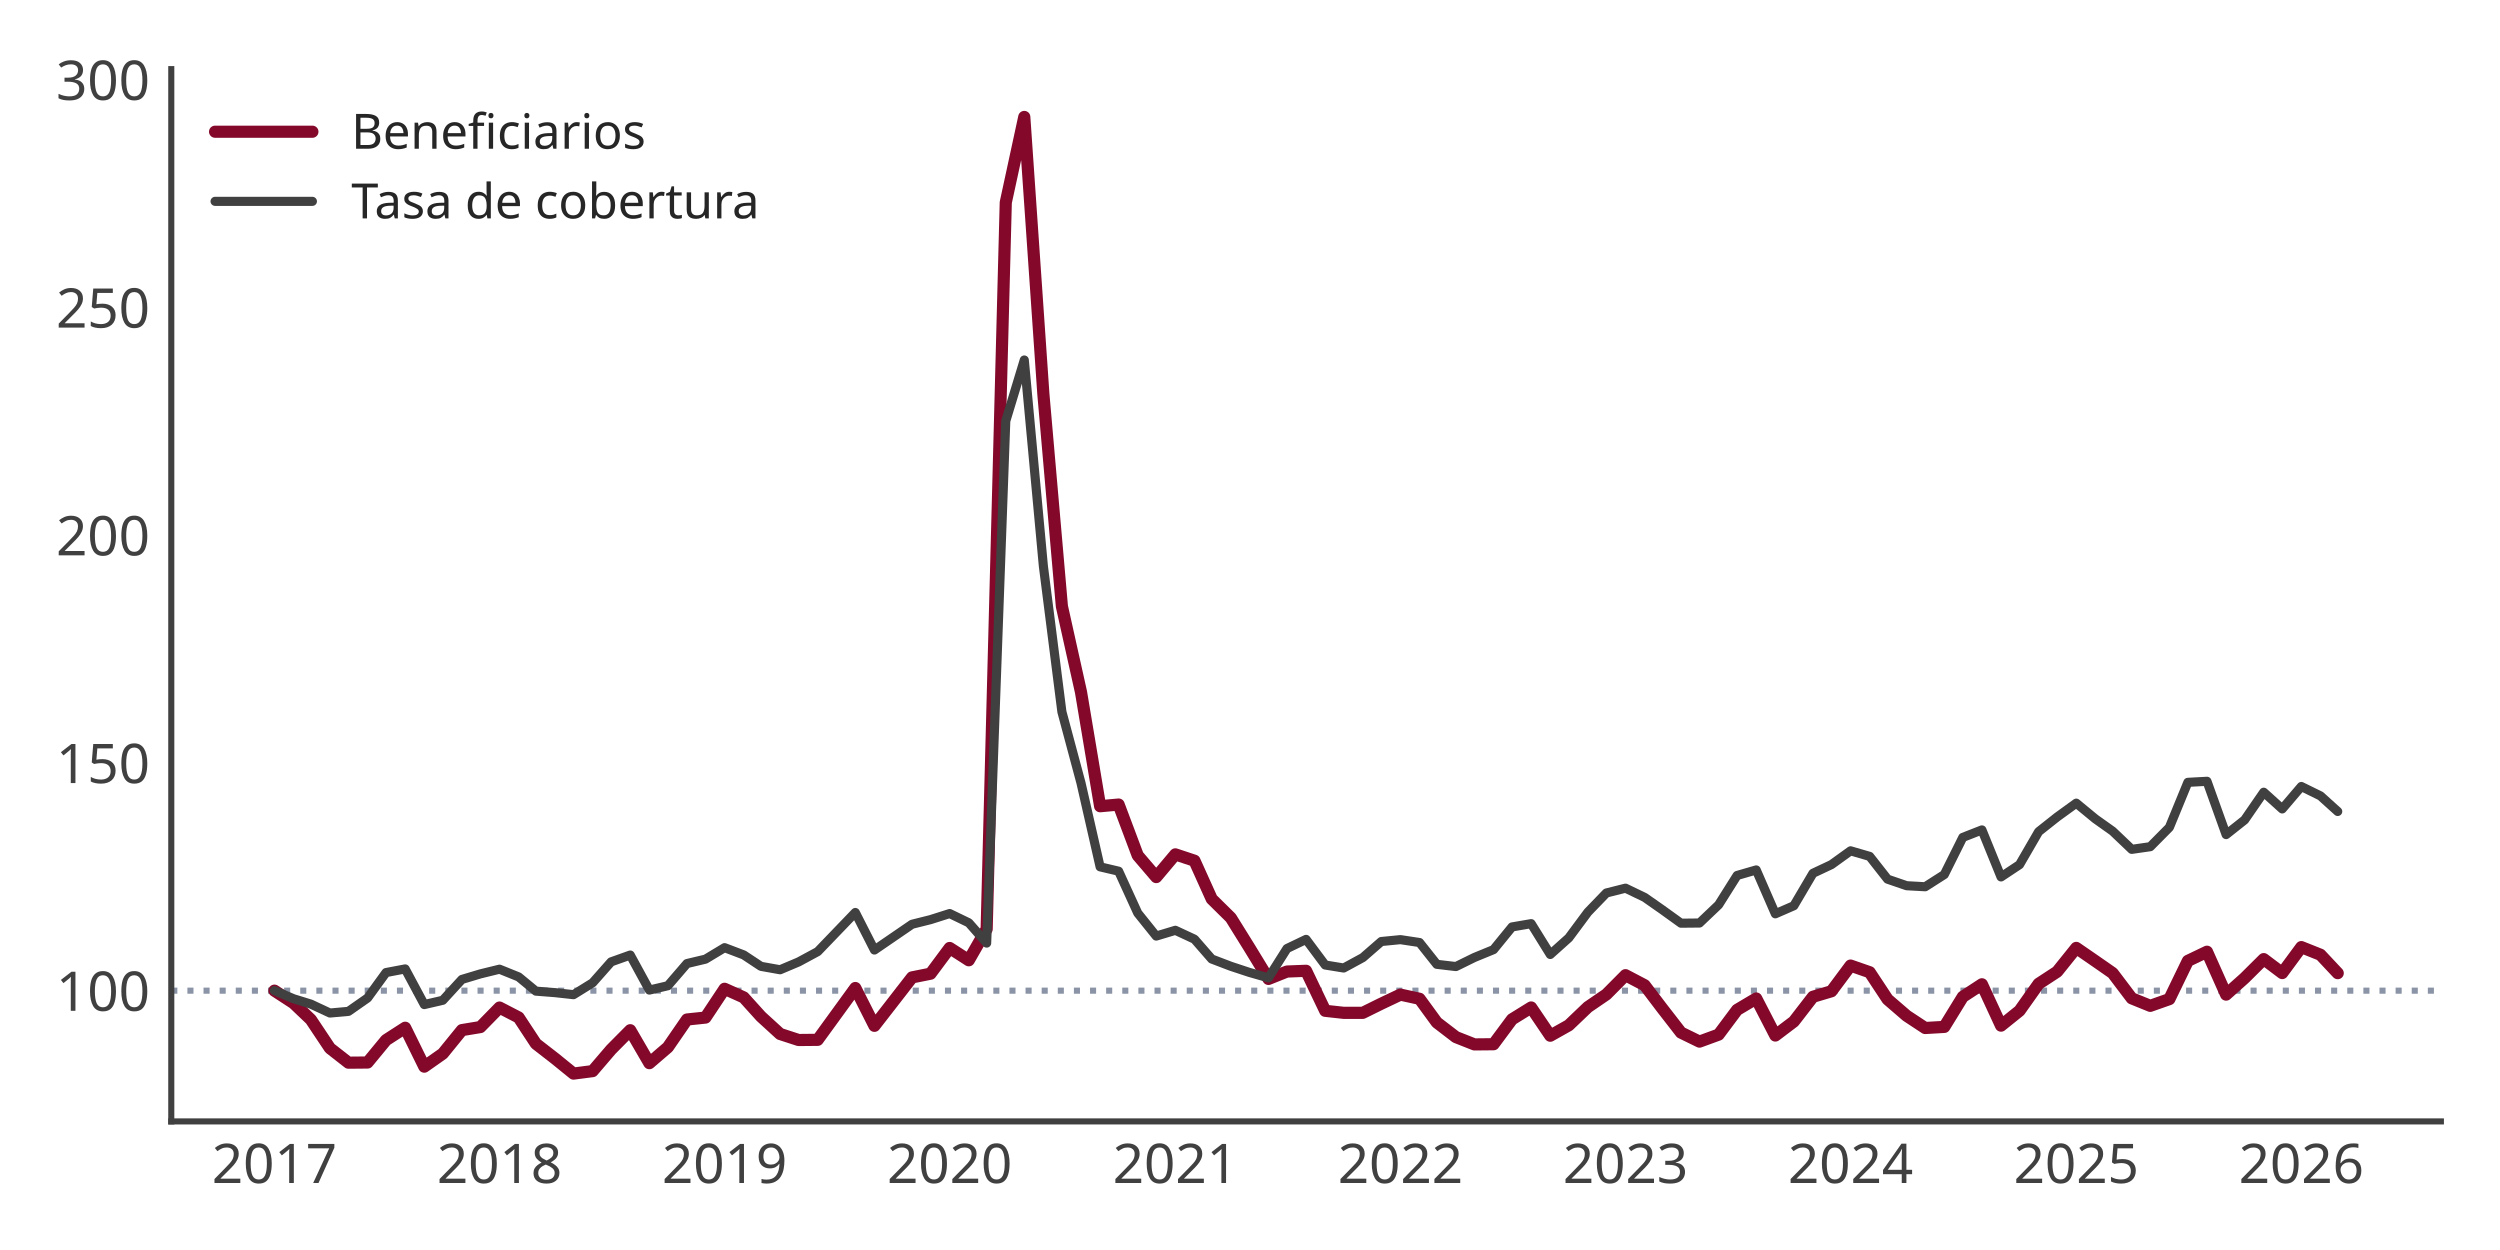
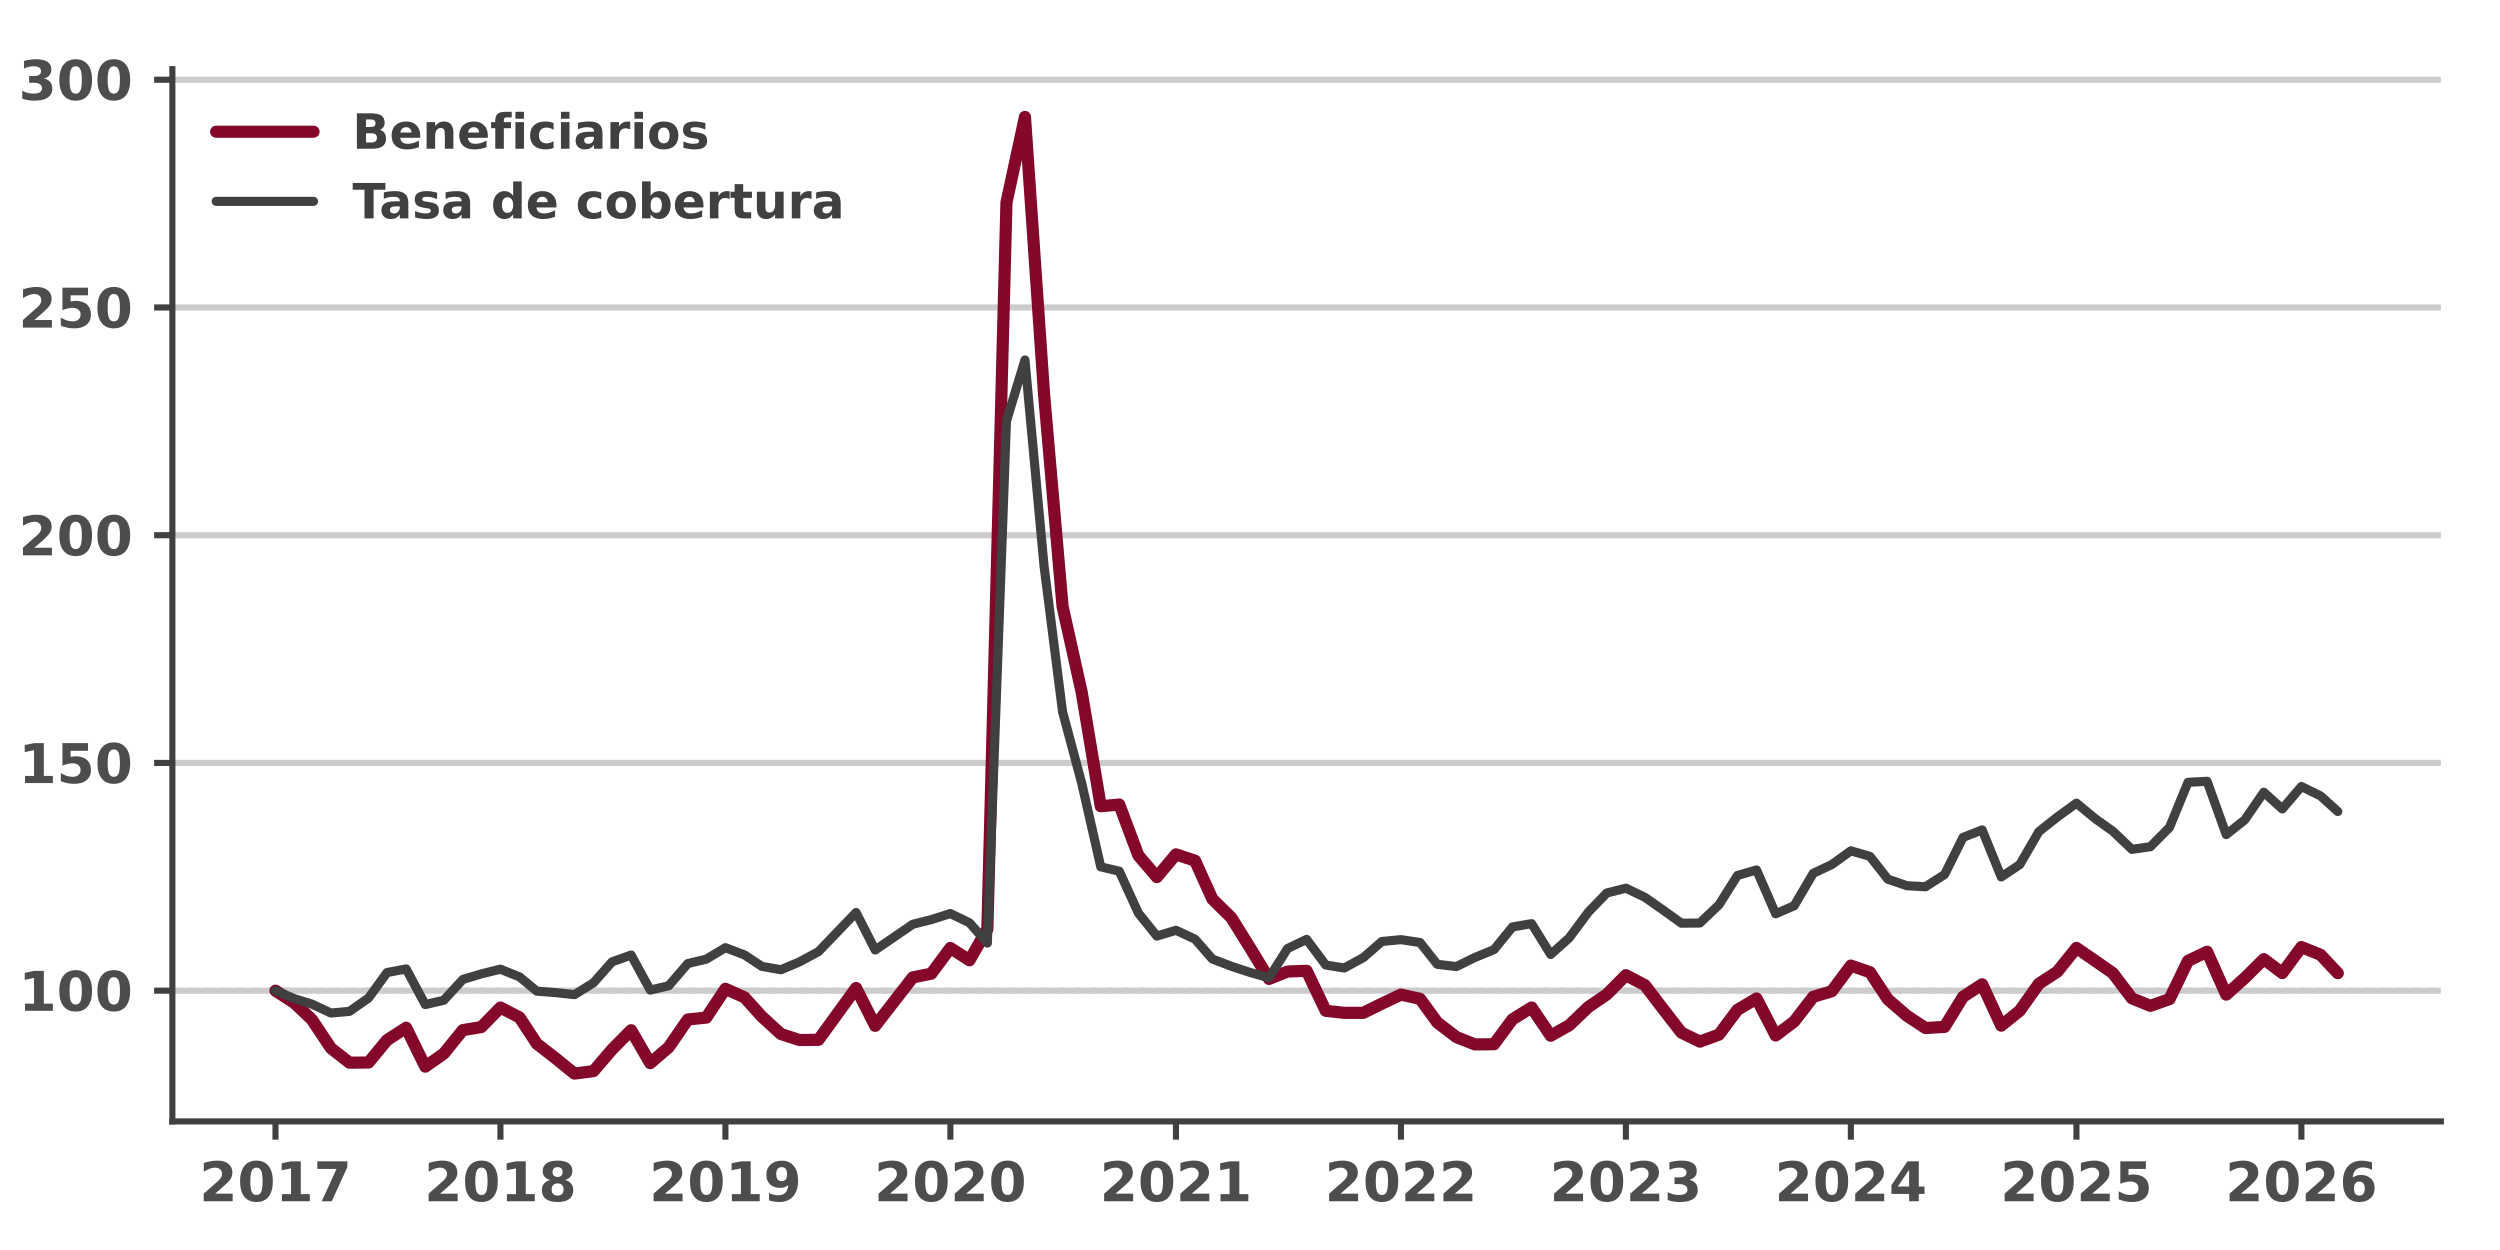
- <svg xmlns="http://www.w3.org/2000/svg" width="411.024pt" height="205.512pt" viewBox="0 0 411.024 205.512" version="1.1">
+ <svg xmlns="http://www.w3.org/2000/svg" xmlns:xlink="http://www.w3.org/1999/xlink" width="411.024pt" height="205.512pt" viewBox="0 0 411.024 205.512" version="1.1">
  <defs>
    <style type="text/css">*{stroke-linejoin: round; stroke-linecap: butt}</style>
  </defs>
  <g id="figure_1">
    <g id="patch_1">
      <path d="M 0 205.512  L 411.024 205.512  L 411.024 0  L 0 0  z " style="fill: #ffffff" />
    </g>
    <g id="axes_1">
      <g id="patch_2">
-         <path d="M 28.16 184.372  L 401.304 184.372  L 401.304 11.365  L 28.16 11.365  z " style="fill: #ffffff" />
+         <path d="M 28.34 184.372  L 401.304 184.372  L 401.304 11.365  L 28.34 11.365  z " style="fill: #ffffff" />
      </g>
      <g id="matplotlib.axis_1">
        <g id="xtick_1">
-           <g id="line2d_1" />
+           <g id="line2d_1">
+             <defs>
+               <path id="m8bd3eab80a" d="M 0 0  L 0 3  " style="stroke: #404040" />
+             </defs>
+             <g>
+               <use xlink:href="#m8bd3eab80a" x="45.293" y="184.372" style="fill: #404040; stroke: #404040" />
+             </g>
+           </g>
          <g id="text_1">
-             <text style="font-size: 9px; font-family: 'Century Gothic'; text-anchor: middle; fill: #404040" x="45.121" y="194.499" transform="rotate(-0 45.12107 194.4995)">2017</text>
+             <text style="font-weight: 700; font-size: 9px; font-family: 'Century Gothic', 'DejaVu Sans'; text-anchor: middle; fill: #4d4d4d" x="45.293" y="197.499" transform="rotate(-0 45.29289 197.4995)">2017</text>
          </g>
        </g>
        <g id="xtick_2">
-           <g id="line2d_2" />
+           <g id="line2d_2">
+             <g>
+               <use xlink:href="#m8bd3eab80a" x="82.279" y="184.372" style="fill: #404040; stroke: #404040" />
+             </g>
+           </g>
          <g id="text_2">
-             <text style="font-size: 9px; font-family: 'Century Gothic'; text-anchor: middle; fill: #404040" x="82.125" y="194.499" transform="rotate(-0 82.12521 194.4995)">2018</text>
+             <text style="font-weight: 700; font-size: 9px; font-family: 'Century Gothic', 'DejaVu Sans'; text-anchor: middle; fill: #4d4d4d" x="82.279" y="197.499" transform="rotate(-0 82.27918 197.4995)">2018</text>
          </g>
        </g>
        <g id="xtick_3">
-           <g id="line2d_3" />
+           <g id="line2d_3">
+             <g>
+               <use xlink:href="#m8bd3eab80a" x="119.265" y="184.372" style="fill: #404040; stroke: #404040" />
+             </g>
+           </g>
          <g id="text_3">
-             <text style="font-size: 9px; font-family: 'Century Gothic'; text-anchor: middle; fill: #404040" x="119.129" y="194.499" transform="rotate(-0 119.1293 194.4995)">2019</text>
+             <text style="font-weight: 700; font-size: 9px; font-family: 'Century Gothic', 'DejaVu Sans'; text-anchor: middle; fill: #4d4d4d" x="119.265" y="197.499" transform="rotate(-0 119.2655 197.4995)">2019</text>
          </g>
        </g>
        <g id="xtick_4">
-           <g id="line2d_4" />
+           <g id="line2d_4">
+             <g>
+               <use xlink:href="#m8bd3eab80a" x="156.252" y="184.372" style="fill: #404040; stroke: #404040" />
+             </g>
+           </g>
          <g id="text_4">
-             <text style="font-size: 9px; font-family: 'Century Gothic'; text-anchor: middle; fill: #404040" x="156.133" y="194.499" transform="rotate(-0 156.1335 194.4995)">2020</text>
+             <text style="font-weight: 700; font-size: 9px; font-family: 'Century Gothic', 'DejaVu Sans'; text-anchor: middle; fill: #4d4d4d" x="156.252" y="197.499" transform="rotate(-0 156.2517 197.4995)">2020</text>
          </g>
        </g>
        <g id="xtick_5">
-           <g id="line2d_5" />
+           <g id="line2d_5">
+             <g>
+               <use xlink:href="#m8bd3eab80a" x="193.339" y="184.372" style="fill: #404040; stroke: #404040" />
+             </g>
+           </g>
          <g id="text_5">
-             <text style="font-size: 9px; font-family: 'Century Gothic'; text-anchor: middle; fill: #404040" x="193.239" y="194.499" transform="rotate(-0 193.239 194.4995)">2021</text>
+             <text style="font-weight: 700; font-size: 9px; font-family: 'Century Gothic', 'DejaVu Sans'; text-anchor: middle; fill: #4d4d4d" x="193.339" y="197.499" transform="rotate(-0 193.3394 197.4995)">2021</text>
          </g>
        </g>
        <g id="xtick_6">
-           <g id="line2d_6" />
+           <g id="line2d_6">
+             <g>
+               <use xlink:href="#m8bd3eab80a" x="230.326" y="184.372" style="fill: #404040; stroke: #404040" />
+             </g>
+           </g>
          <g id="text_6">
-             <text style="font-size: 9px; font-family: 'Century Gothic'; text-anchor: middle; fill: #404040" x="230.243" y="194.499" transform="rotate(-0 230.2431 194.4995)">2022</text>
+             <text style="font-weight: 700; font-size: 9px; font-family: 'Century Gothic', 'DejaVu Sans'; text-anchor: middle; fill: #4d4d4d" x="230.326" y="197.499" transform="rotate(-0 230.3257 197.4995)">2022</text>
          </g>
        </g>
        <g id="xtick_7">
-           <g id="line2d_7" />
+           <g id="line2d_7">
+             <g>
+               <use xlink:href="#m8bd3eab80a" x="267.312" y="184.372" style="fill: #404040; stroke: #404040" />
+             </g>
+           </g>
          <g id="text_7">
-             <text style="font-size: 9px; font-family: 'Century Gothic'; text-anchor: middle; fill: #404040" x="267.247" y="194.499" transform="rotate(-0 267.2473 194.4995)">2023</text>
+             <text style="font-weight: 700; font-size: 9px; font-family: 'Century Gothic', 'DejaVu Sans'; text-anchor: middle; fill: #4d4d4d" x="267.312" y="197.499" transform="rotate(-0 267.3119 197.4995)">2023</text>
          </g>
        </g>
        <g id="xtick_8">
-           <g id="line2d_8" />
+           <g id="line2d_8">
+             <g>
+               <use xlink:href="#m8bd3eab80a" x="304.298" y="184.372" style="fill: #404040; stroke: #404040" />
+             </g>
+           </g>
          <g id="text_8">
-             <text style="font-size: 9px; font-family: 'Century Gothic'; text-anchor: middle; fill: #404040" x="304.251" y="194.499" transform="rotate(-0 304.2514 194.4995)">2024</text>
+             <text style="font-weight: 700; font-size: 9px; font-family: 'Century Gothic', 'DejaVu Sans'; text-anchor: middle; fill: #4d4d4d" x="304.298" y="197.499" transform="rotate(-0 304.2982 197.4995)">2024</text>
          </g>
        </g>
        <g id="xtick_9">
-           <g id="line2d_9" />
+           <g id="line2d_9">
+             <g>
+               <use xlink:href="#m8bd3eab80a" x="341.386" y="184.372" style="fill: #404040; stroke: #404040" />
+             </g>
+           </g>
          <g id="text_9">
-             <text style="font-size: 9px; font-family: 'Century Gothic'; text-anchor: middle; fill: #404040" x="341.357" y="194.499" transform="rotate(-0 341.3569 194.4995)">2025</text>
+             <text style="font-weight: 700; font-size: 9px; font-family: 'Century Gothic', 'DejaVu Sans'; text-anchor: middle; fill: #4d4d4d" x="341.386" y="197.499" transform="rotate(-0 341.3858 197.4995)">2025</text>
          </g>
        </g>
        <g id="xtick_10">
-           <g id="line2d_10" />
+           <g id="line2d_10">
+             <g>
+               <use xlink:href="#m8bd3eab80a" x="378.372" y="184.372" style="fill: #404040; stroke: #404040" />
+             </g>
+           </g>
          <g id="text_10">
-             <text style="font-size: 9px; font-family: 'Century Gothic'; text-anchor: middle; fill: #404040" x="378.361" y="194.499" transform="rotate(-0 378.3611 194.4995)">2026</text>
+             <text style="font-weight: 700; font-size: 9px; font-family: 'Century Gothic', 'DejaVu Sans'; text-anchor: middle; fill: #4d4d4d" x="378.372" y="197.499" transform="rotate(-0 378.3721 197.4995)">2026</text>
          </g>
        </g>
      </g>
      <g id="matplotlib.axis_2">
        <g id="ytick_1">
-           <g id="line2d_11" />
+           <g id="line2d_11">
+             <path d="M 28.34 162.874  L 401.304 162.874  " clip-path="url(#p2566aa772b)" style="fill: none; stroke: #cccccc; stroke-linecap: round" />
+           </g>
+           <g id="line2d_12">
+             <defs>
+               <path id="m4378729484" d="M 0 0  L -3 0  " style="stroke: #404040" />
+             </defs>
+             <g>
+               <use xlink:href="#m4378729484" x="28.34" y="162.874" style="fill: #404040; stroke: #404040" />
+             </g>
+           </g>
          <g id="text_11">
-             <text style="font-size: 9px; font-family: 'Century Gothic'; text-anchor: end; fill: #404040" x="24.66" y="166.188" transform="rotate(-0 24.66 166.188)">100</text>
+             <text style="font-weight: 700; font-size: 9px; font-family: 'Century Gothic', 'DejaVu Sans'; text-anchor: end; fill: #4d4d4d" x="21.84" y="166.188" transform="rotate(-0 21.84 166.188)">100</text>
          </g>
        </g>
        <g id="ytick_2">
-           <g id="line2d_12" />
+           <g id="line2d_13">
+             <path d="M 28.34 125.433  L 401.304 125.433  " clip-path="url(#p2566aa772b)" style="fill: none; stroke: #cccccc; stroke-linecap: round" />
+           </g>
+           <g id="line2d_14">
+             <g>
+               <use xlink:href="#m4378729484" x="28.34" y="125.433" style="fill: #404040; stroke: #404040" />
+             </g>
+           </g>
          <g id="text_12">
-             <text style="font-size: 9px; font-family: 'Century Gothic'; text-anchor: end; fill: #404040" x="24.66" y="128.747" transform="rotate(-0 24.66 128.7467)">150</text>
+             <text style="font-weight: 700; font-size: 9px; font-family: 'Century Gothic', 'DejaVu Sans'; text-anchor: end; fill: #4d4d4d" x="21.84" y="128.747" transform="rotate(-0 21.84 128.7467)">150</text>
          </g>
        </g>
        <g id="ytick_3">
-           <g id="line2d_13" />
+           <g id="line2d_15">
+             <path d="M 28.34 87.992  L 401.304 87.992  " clip-path="url(#p2566aa772b)" style="fill: none; stroke: #cccccc; stroke-linecap: round" />
+           </g>
+           <g id="line2d_16">
+             <g>
+               <use xlink:href="#m4378729484" x="28.34" y="87.992" style="fill: #404040; stroke: #404040" />
+             </g>
+           </g>
          <g id="text_13">
-             <text style="font-size: 9px; font-family: 'Century Gothic'; text-anchor: end; fill: #404040" x="24.66" y="91.305" transform="rotate(-0 24.66 91.30533)">200</text>
+             <text style="font-weight: 700; font-size: 9px; font-family: 'Century Gothic', 'DejaVu Sans'; text-anchor: end; fill: #4d4d4d" x="21.84" y="91.305" transform="rotate(-0 21.84 91.30533)">200</text>
          </g>
        </g>
        <g id="ytick_4">
-           <g id="line2d_14" />
+           <g id="line2d_17">
+             <path d="M 28.34 50.55  L 401.304 50.55  " clip-path="url(#p2566aa772b)" style="fill: none; stroke: #cccccc; stroke-linecap: round" />
+           </g>
+           <g id="line2d_18">
+             <g>
+               <use xlink:href="#m4378729484" x="28.34" y="50.55" style="fill: #404040; stroke: #404040" />
+             </g>
+           </g>
          <g id="text_14">
-             <text style="font-size: 9px; font-family: 'Century Gothic'; text-anchor: end; fill: #404040" x="24.66" y="53.864" transform="rotate(-0 24.66 53.86398)">250</text>
+             <text style="font-weight: 700; font-size: 9px; font-family: 'Century Gothic', 'DejaVu Sans'; text-anchor: end; fill: #4d4d4d" x="21.84" y="53.864" transform="rotate(-0 21.84 53.86398)">250</text>
          </g>
        </g>
        <g id="ytick_5">
-           <g id="line2d_15" />
+           <g id="line2d_19">
+             <path d="M 28.34 13.109  L 401.304 13.109  " clip-path="url(#p2566aa772b)" style="fill: none; stroke: #cccccc; stroke-linecap: round" />
+           </g>
+           <g id="line2d_20">
+             <g>
+               <use xlink:href="#m4378729484" x="28.34" y="13.109" style="fill: #404040; stroke: #404040" />
+             </g>
+           </g>
          <g id="text_15">
-             <text style="font-size: 9px; font-family: 'Century Gothic'; text-anchor: end; fill: #404040" x="24.66" y="16.423" transform="rotate(-0 24.66 16.42262)">300</text>
-           </g>
-         </g>
-       </g>
-       <g id="line2d_16">
-         <path d="M 28.16 162.874  L 401.304 162.874  " clip-path="url(#pf5f093f39a)" style="fill: none; stroke-dasharray: 1,1.65; stroke-dashoffset: 0; stroke: #8a94a6" />
-       </g>
-       <g id="line2d_17">
-         <path d="M 45.121 162.874  L 48.264 164.922  L 51.103 167.623  L 54.245 172.336  L 57.287 174.715  L 60.43 174.687  L 63.471 170.999  L 66.614 168.971  L 69.757 175.368  L 72.798 173.229  L 75.941 169.359  L 78.982 168.858  L 82.125 165.651  L 85.268 167.279  L 88.107 171.597  L 91.25 174.038  L 94.291 176.508  L 97.434 176.1  L 100.475 172.547  L 103.618 169.379  L 106.761 174.793  L 109.802 172.181  L 112.945 167.616  L 115.987 167.297  L 119.129 162.565  L 122.272 163.98  L 125.111 167.124  L 128.254 169.995  L 131.295 170.987  L 134.438 170.958  L 140.622 162.441  L 143.765 168.655  L 149.949 160.693  L 152.991 160.083  L 156.133 155.858  L 159.276 157.877  L 162.216 152.748  L 165.359 33.29  L 168.401 19.229  L 171.543 64.824  L 174.585 99.684  L 177.728 113.795  L 180.87 132.551  L 183.912 132.275  L 187.055 140.644  L 190.096 144.198  L 193.239 140.467  L 196.382 141.511  L 199.22 147.8  L 202.363 150.901  L 205.405 155.792  L 208.548 160.944  L 211.589 159.73  L 214.732 159.607  L 217.875 166.185  L 220.916 166.52  L 224.059 166.518  L 227.1 165.014  L 230.243 163.524  L 233.386 164.21  L 236.225 168.099  L 239.367 170.511  L 242.409 171.712  L 245.552 171.682  L 248.593 167.587  L 251.736 165.639  L 254.879 170.281  L 257.92 168.571  L 261.063 165.572  L 264.104 163.493  L 267.247 160.331  L 270.39 161.978  L 273.229 165.719  L 276.372 169.767  L 279.413 171.252  L 282.556 170.101  L 285.597 166.03  L 288.74 164.163  L 291.883 170.248  L 294.924 167.947  L 298.067 163.878  L 301.109 162.971  L 304.251 158.749  L 307.394 159.844  L 310.334 164.299  L 313.477 167.009  L 316.519 169.014  L 319.661 168.831  L 322.703 163.884  L 325.846 161.827  L 328.988 168.623  L 332.03 166.177  L 335.173 161.745  L 338.214 159.756  L 341.357 155.845  L 344.5 158.009  L 347.338 159.984  L 350.481 164.134  L 353.523 165.37  L 356.665 164.261  L 359.707 157.979  L 362.85 156.475  L 365.993 163.524  L 369.034 160.807  L 372.177 157.689  L 375.218 159.978  L 378.361 155.712  L 381.504 156.968  L 384.343 159.995  " clip-path="url(#pf5f093f39a)" style="fill: none; stroke: #83082a; stroke-width: 2; stroke-linecap: round" />
-       </g>
-       <g id="line2d_18">
-         <path d="M 45.121 162.874  L 48.264 164.205  L 51.103 165.083  L 54.245 166.552  L 57.287 166.278  L 60.43 164.084  L 63.471 159.897  L 66.614 159.3  L 69.757 165.161  L 72.798 164.453  L 75.941 161.028  L 78.982 160.115  L 82.125 159.344  L 85.268 160.614  L 88.107 162.953  L 91.25 163.199  L 94.291 163.532  L 97.434 161.581  L 100.475 158.141  L 103.618 157.018  L 106.761 162.777  L 109.802 162.065  L 112.945 158.417  L 115.987 157.694  L 119.129 155.803  L 122.272 156.999  L 125.111 158.877  L 128.254 159.437  L 131.295 158.151  L 134.438 156.455  L 140.622 150.024  L 143.765 156.193  L 149.949 151.957  L 152.991 151.195  L 156.133 150.195  L 159.276 151.714  L 162.216 155.054  L 165.359 69.216  L 168.401 59.189  L 171.543 93.093  L 174.585 117.02  L 177.728 128.74  L 180.87 142.516  L 183.912 143.231  L 187.055 150.113  L 190.096 153.899  L 193.239 152.95  L 196.382 154.413  L 199.22 157.669  L 202.363 158.868  L 205.405 159.872  L 208.548 160.771  L 211.589 155.951  L 214.732 154.444  L 217.875 158.655  L 220.916 159.15  L 224.059 157.441  L 227.1 154.794  L 230.243 154.485  L 233.386 154.961  L 236.225 158.542  L 239.367 158.912  L 242.409 157.417  L 245.552 156.126  L 248.593 152.398  L 251.736 151.856  L 254.879 156.925  L 257.92 154.2  L 261.063 149.966  L 264.104 146.815  L 267.247 146.024  L 270.39 147.536  L 273.229 149.52  L 276.372 151.783  L 279.413 151.752  L 282.556 148.762  L 285.597 143.937  L 288.74 143.026  L 291.883 150.238  L 294.924 148.912  L 298.067 143.578  L 301.109 142.146  L 304.251 139.883  L 307.394 140.798  L 310.334 144.543  L 313.477 145.621  L 316.519 145.791  L 319.661 143.783  L 322.703 137.677  L 325.846 136.445  L 328.988 144.175  L 332.03 142.158  L 335.173 136.733  L 338.214 134.324  L 341.357 132.047  L 344.5 134.634  L 347.338 136.651  L 350.481 139.642  L 353.523 139.205  L 356.665 136.031  L 359.707 128.624  L 362.85 128.453  L 365.993 137.214  L 369.034 134.806  L 372.177 130.25  L 375.218 132.994  L 378.361 129.308  L 381.504 130.851  L 384.343 133.413  " clip-path="url(#pf5f093f39a)" style="fill: none; stroke: #404040; stroke-width: 1.5; stroke-linecap: round" />
+             <text style="font-weight: 700; font-size: 9px; font-family: 'Century Gothic', 'DejaVu Sans'; text-anchor: end; fill: #4d4d4d" x="21.84" y="16.423" transform="rotate(-0 21.84 16.42262)">300</text>
+           </g>
+         </g>
+       </g>
+       <g id="line2d_21">
+         <path d="M 28.34 162.874  L 401.304 162.874  " clip-path="url(#p2566aa772b)" style="fill: none; stroke-dasharray: 1,1.65; stroke-dashoffset: 0; stroke: #cccccc" />
+       </g>
+       <g id="line2d_22">
+         <path d="M 45.293 162.874  L 48.434 164.922  L 51.271 167.623  L 54.413 172.336  L 57.453 174.715  L 60.594 174.687  L 63.634 170.999  L 66.775 168.971  L 69.917 175.368  L 72.957 173.229  L 76.098 169.359  L 79.138 168.858  L 82.279 165.651  L 85.42 167.279  L 88.258 171.597  L 91.399 174.038  L 94.439 176.508  L 97.58 176.1  L 100.62 172.547  L 103.762 169.379  L 106.903 174.793  L 109.943 172.181  L 113.084 167.616  L 116.124 167.297  L 119.265 162.565  L 122.407 163.98  L 125.244 167.124  L 128.385 169.995  L 131.425 170.987  L 134.567 170.958  L 140.748 162.441  L 143.889 168.655  L 150.07 160.693  L 153.11 160.083  L 156.252 155.858  L 159.393 157.877  L 162.332 152.748  L 165.473 33.29  L 168.513 19.229  L 171.654 64.824  L 174.694 99.684  L 177.836 113.795  L 180.977 132.551  L 184.017 132.275  L 187.158 140.644  L 190.198 144.198  L 193.339 140.467  L 196.481 141.511  L 199.318 147.8  L 202.459 150.901  L 205.499 155.792  L 208.641 160.944  L 211.681 159.73  L 214.822 159.607  L 217.963 166.185  L 221.003 166.52  L 224.144 166.518  L 227.184 165.014  L 230.326 163.524  L 233.467 164.21  L 236.304 168.099  L 239.446 170.511  L 242.486 171.712  L 245.627 171.682  L 248.667 167.587  L 251.808 165.639  L 254.949 170.281  L 257.989 168.571  L 261.131 165.572  L 264.171 163.493  L 267.312 160.331  L 270.453 161.978  L 273.291 165.719  L 276.432 169.767  L 279.472 171.252  L 282.613 170.101  L 285.653 166.03  L 288.794 164.163  L 291.936 170.248  L 294.976 167.947  L 298.117 163.878  L 301.157 162.971  L 304.298 158.749  L 307.44 159.844  L 310.378 164.299  L 313.519 167.009  L 316.559 169.014  L 319.701 168.831  L 322.741 163.884  L 325.882 161.827  L 329.023 168.623  L 332.063 166.177  L 335.205 161.745  L 338.245 159.756  L 341.386 155.845  L 344.527 158.009  L 347.364 159.984  L 350.506 164.134  L 353.546 165.37  L 356.687 164.261  L 359.727 157.979  L 362.868 156.475  L 366.01 163.524  L 369.05 160.807  L 372.191 157.689  L 375.231 159.978  L 378.372 155.712  L 381.513 156.968  L 384.351 159.995  " clip-path="url(#p2566aa772b)" style="fill: none; stroke: #83082a; stroke-width: 2; stroke-linecap: round" />
+       </g>
+       <g id="line2d_23">
+         <path d="M 45.293 162.874  L 48.434 164.205  L 51.271 165.083  L 54.413 166.552  L 57.453 166.278  L 60.594 164.084  L 63.634 159.897  L 66.775 159.3  L 69.917 165.161  L 72.957 164.453  L 76.098 161.028  L 79.138 160.115  L 82.279 159.344  L 85.42 160.614  L 88.258 162.953  L 91.399 163.199  L 94.439 163.532  L 97.58 161.581  L 100.62 158.141  L 103.762 157.018  L 106.903 162.777  L 109.943 162.065  L 113.084 158.417  L 116.124 157.694  L 119.265 155.803  L 122.407 156.999  L 125.244 158.877  L 128.385 159.437  L 131.425 158.151  L 134.567 156.455  L 140.748 150.024  L 143.889 156.193  L 150.07 151.957  L 153.11 151.195  L 156.252 150.195  L 159.393 151.714  L 162.332 155.054  L 165.473 69.216  L 168.513 59.189  L 171.654 93.093  L 174.694 117.02  L 177.836 128.74  L 180.977 142.516  L 184.017 143.231  L 187.158 150.113  L 190.198 153.899  L 193.339 152.95  L 196.481 154.413  L 199.318 157.669  L 202.459 158.868  L 205.499 159.872  L 208.641 160.771  L 211.681 155.951  L 214.822 154.444  L 217.963 158.655  L 221.003 159.15  L 224.144 157.441  L 227.184 154.794  L 230.326 154.485  L 233.467 154.961  L 236.304 158.542  L 239.446 158.912  L 242.486 157.417  L 245.627 156.126  L 248.667 152.398  L 251.808 151.856  L 254.949 156.925  L 257.989 154.2  L 261.131 149.966  L 264.171 146.815  L 267.312 146.024  L 270.453 147.536  L 273.291 149.52  L 276.432 151.783  L 279.472 151.752  L 282.613 148.762  L 285.653 143.937  L 288.794 143.026  L 291.936 150.238  L 294.976 148.912  L 298.117 143.578  L 301.157 142.146  L 304.298 139.883  L 307.44 140.798  L 310.378 144.543  L 313.519 145.621  L 316.559 145.791  L 319.701 143.783  L 322.741 137.677  L 325.882 136.445  L 329.023 144.175  L 332.063 142.158  L 335.205 136.733  L 338.245 134.324  L 341.386 132.047  L 344.527 134.634  L 347.364 136.651  L 350.506 139.642  L 353.546 139.205  L 356.687 136.031  L 359.727 128.624  L 362.868 128.453  L 366.01 137.214  L 369.05 134.806  L 372.191 130.25  L 375.231 132.994  L 378.372 129.308  L 381.513 130.851  L 384.351 133.413  " clip-path="url(#p2566aa772b)" style="fill: none; stroke: #404040; stroke-width: 1.5; stroke-linecap: round" />
      </g>
      <g id="patch_3">
-         <path d="M 28.16 184.372  L 28.16 11.365  " style="fill: none; stroke: #404040; stroke-linejoin: miter; stroke-linecap: square" />
+         <path d="M 28.34 184.372  L 28.34 11.365  " style="fill: none; stroke: #404040; stroke-linejoin: miter; stroke-linecap: square" />
      </g>
      <g id="patch_4">
-         <path d="M 28.16 184.372  L 401.304 184.372  " style="fill: none; stroke: #404040; stroke-linejoin: miter; stroke-linecap: square" />
+         <path d="M 28.34 184.372  L 401.304 184.372  " style="fill: none; stroke: #404040; stroke-linejoin: miter; stroke-linecap: square" />
      </g>
      <g id="legend_1">
-         <g id="line2d_19">
-           <path d="M 35.36 21.656  L 43.36 21.656  L 51.36 21.656  " style="fill: none; stroke: #83082a; stroke-width: 2; stroke-linecap: round" />
+         <g id="line2d_24">
+           <path d="M 35.54 21.656  L 43.54 21.656  L 51.54 21.656  " style="fill: none; stroke: #83082a; stroke-width: 2; stroke-linecap: round" />
        </g>
        <g id="text_16">
-           <text style="font-size: 8px; font-family: 'Century Gothic'; text-anchor: start; fill: #262626" x="57.76" y="24.456" transform="rotate(-0 57.76 24.45632)">Beneficiarios</text>
-         </g>
-         <g id="line2d_20">
-           <path d="M 35.36 33.103  L 43.36 33.103  L 51.36 33.103  " style="fill: none; stroke: #404040; stroke-width: 1.5; stroke-linecap: round" />
+           <text style="font-weight: 700; font-size: 8px; font-family: 'Century Gothic', 'DejaVu Sans'; text-anchor: start; fill: #404040" x="57.94" y="24.456" transform="rotate(-0 57.94 24.45632)">Beneficiarios</text>
+         </g>
+         <g id="line2d_25">
+           <path d="M 35.54 33.103  L 43.54 33.103  L 51.54 33.103  " style="fill: none; stroke: #404040; stroke-width: 1.5; stroke-linecap: round" />
        </g>
        <g id="text_17">
-           <text style="font-size: 8px; font-family: 'Century Gothic'; text-anchor: start; fill: #262626" x="57.76" y="35.903" transform="rotate(-0 57.76 35.90257)">Tasa de cobertura</text>
+           <text style="font-weight: 700; font-size: 8px; font-family: 'Century Gothic', 'DejaVu Sans'; text-anchor: start; fill: #404040" x="57.94" y="35.903" transform="rotate(-0 57.94 35.90257)">Tasa de cobertura</text>
        </g>
      </g>
    </g>
  </g>
  <defs>
-     <clipPath id="pf5f093f39a">
-       <rect x="28.16" y="11.365" width="373.144" height="173.007" />
+     <clipPath id="p2566aa772b">
+       <rect x="28.34" y="11.365" width="372.964" height="173.007" />
    </clipPath>
  </defs>
</svg>
